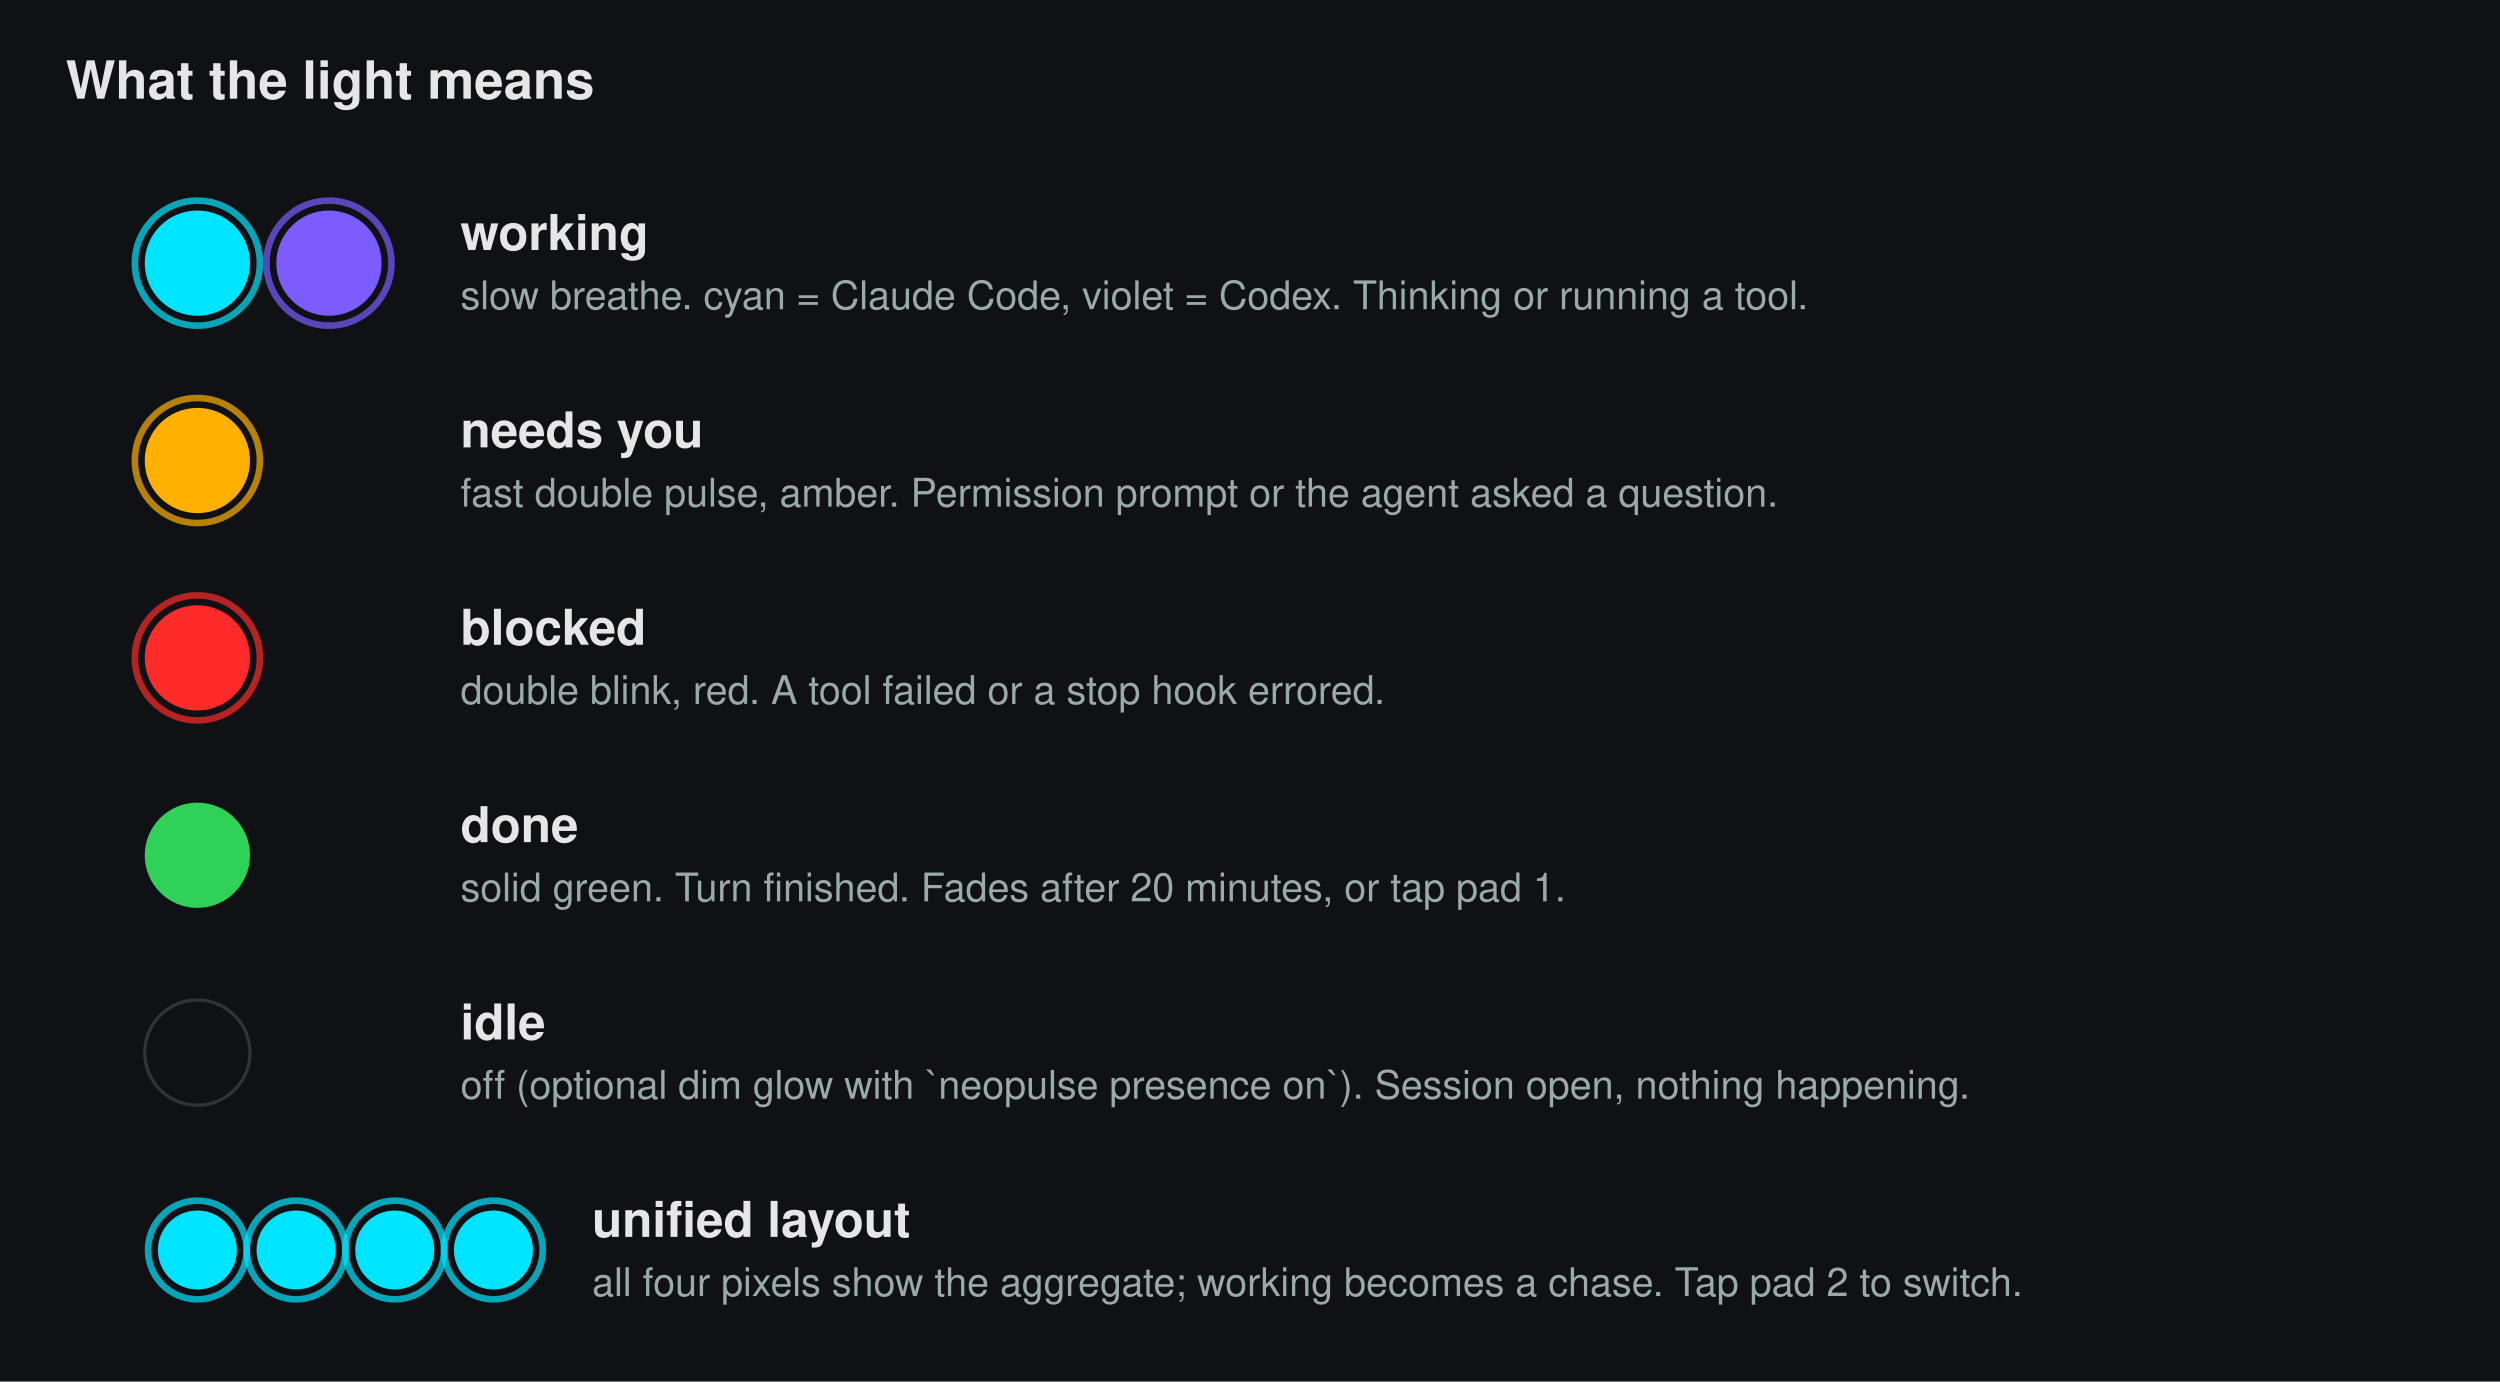
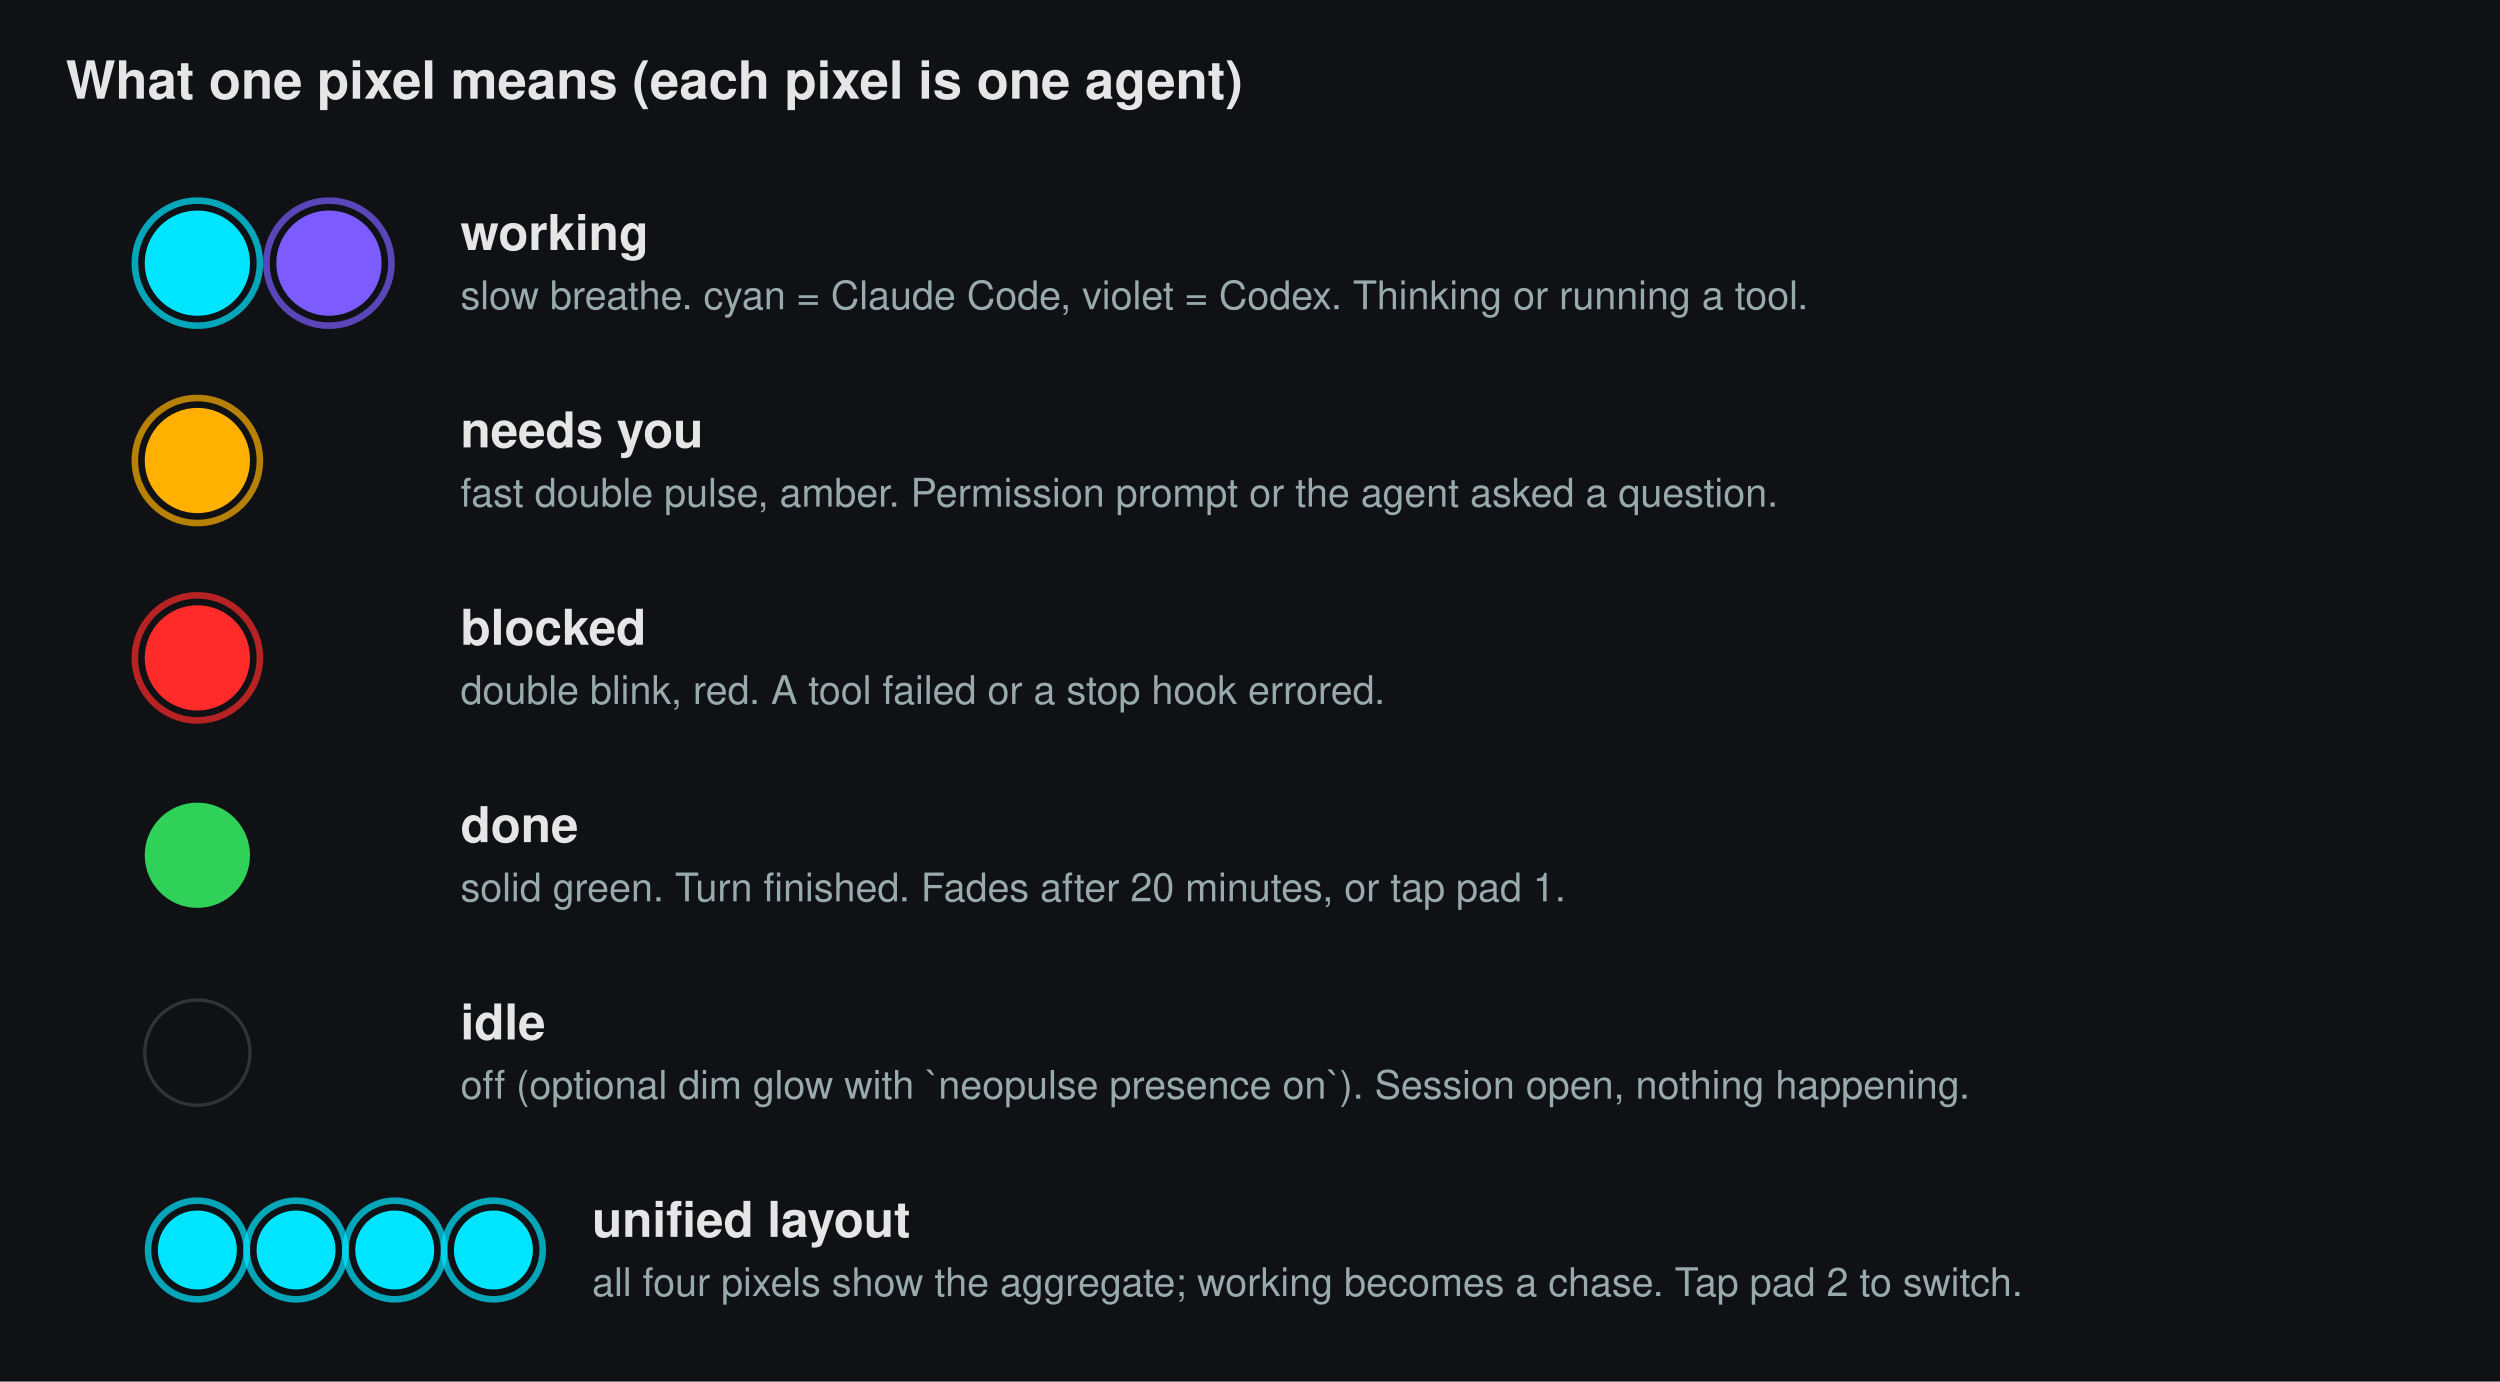
<svg xmlns="http://www.w3.org/2000/svg" width="760" height="420" viewBox="0 0 760 420" font-family="ui-sans-serif, -apple-system, Segoe UI, Helvetica, Arial, sans-serif">
  <style>
    @keyframes breathe { 0%,100% { opacity:.2 } 50% { opacity:1 } }
    @keyframes dpulse  { 0%,37.5%,100% { opacity:.15 } 12.5%,62.5% { opacity:1 } 25%,75% { opacity:.4 } 50% { opacity:.15 } }
    @keyframes blink   { 0%,25% { opacity:1 } 12.5%,37.5%,100% { opacity:.15 } }
    @keyframes chase   { 0% { opacity:1 } 25% { opacity:.4 } 50% { opacity:.2 } 75% { opacity:.15 } 100% { opacity:1 } }
    .breathe { animation: breathe 2s ease-in-out infinite }
    .dpulse  { animation: dpulse 2s linear infinite }
    .blink   { animation: blink 2s steps(1) infinite }
    .c0 { animation: chase .56s linear infinite }
    .c1 { animation: chase .56s linear infinite; animation-delay:-.14s }
    .c2 { animation: chase .56s linear infinite; animation-delay:-.28s }
    .c3 { animation: chase .56s linear infinite; animation-delay:-.42s }
    text { fill:#e6e6e6 }
    .dim { fill:#9aa }
  </style>
  <rect width="760" height="420" fill="#0f1115" />
-   <text x="20" y="30" font-size="16" font-weight="600">What the light means</text>
+   <text x="20" y="30" font-size="16" font-weight="600">What one pixel means (each pixel is one agent)</text>
  <circle cx="60" cy="80" r="19" fill="none" stroke="#00e5ff" stroke-width="2" opacity=".7" />
  <circle cx="60" cy="80" r="16" fill="#00e5ff" class="breathe" />
  <circle cx="100" cy="80" r="19" fill="none" stroke="#7c5cff" stroke-width="2" opacity=".7" />
  <circle cx="100" cy="80" r="16" fill="#7c5cff" class="breathe" />
  <text x="140" y="76" font-size="15" font-weight="600">working</text>
  <text x="140" y="94" font-size="12" class="dim">slow breathe. cyan = Claude Code, violet = Codex. Thinking or running a tool.</text>
  <circle cx="60" cy="140" r="19" fill="none" stroke="#ffb000" stroke-width="2" opacity=".7" />
  <circle cx="60" cy="140" r="16" fill="#ffb000" class="dpulse" />
  <text x="140" y="136" font-size="15" font-weight="600">needs you</text>
  <text x="140" y="154" font-size="12" class="dim">fast double pulse, amber. Permission prompt or the agent asked a question.</text>
  <circle cx="60" cy="200" r="19" fill="none" stroke="#ff2a2a" stroke-width="2" opacity=".7" />
  <circle cx="60" cy="200" r="16" fill="#ff2a2a" class="blink" />
  <text x="140" y="196" font-size="15" font-weight="600">blocked</text>
  <text x="140" y="214" font-size="12" class="dim">double blink, red. A tool failed or a stop hook errored.</text>
  <circle cx="60" cy="260" r="16" fill="#30d158" />
  <text x="140" y="256" font-size="15" font-weight="600">done</text>
  <text x="140" y="274" font-size="12" class="dim">solid green. Turn finished. Fades after 20 minutes, or tap pad 1.</text>
  <circle cx="60" cy="320" r="16" fill="#0f1115" stroke="#333" />
  <text x="140" y="316" font-size="15" font-weight="600">idle</text>
  <text x="140" y="334" font-size="12" class="dim">off (optional dim glow with `neopulse presence on`). Session open, nothing happening.</text>
  <g transform="translate(0,370)">
    <circle cx="60" cy="10" r="15" fill="none" stroke="#00e5ff" stroke-width="2" opacity=".7" />
    <circle cx="60" cy="10" r="12" fill="#00e5ff" class="c0" />
    <circle cx="90" cy="10" r="15" fill="none" stroke="#00e5ff" stroke-width="2" opacity=".7" />
    <circle cx="90" cy="10" r="12" fill="#00e5ff" class="c1" />
    <circle cx="120" cy="10" r="15" fill="none" stroke="#00e5ff" stroke-width="2" opacity=".7" />
    <circle cx="120" cy="10" r="12" fill="#00e5ff" class="c2" />
    <circle cx="150" cy="10" r="15" fill="none" stroke="#00e5ff" stroke-width="2" opacity=".7" />
    <circle cx="150" cy="10" r="12" fill="#00e5ff" class="c3" />
    <text x="180" y="6" font-size="15" font-weight="600">unified layout</text>
    <text x="180" y="24" font-size="12" class="dim">all four pixels show the aggregate; working becomes a chase. Tap pad 2 to switch.</text>
  </g>
</svg>
